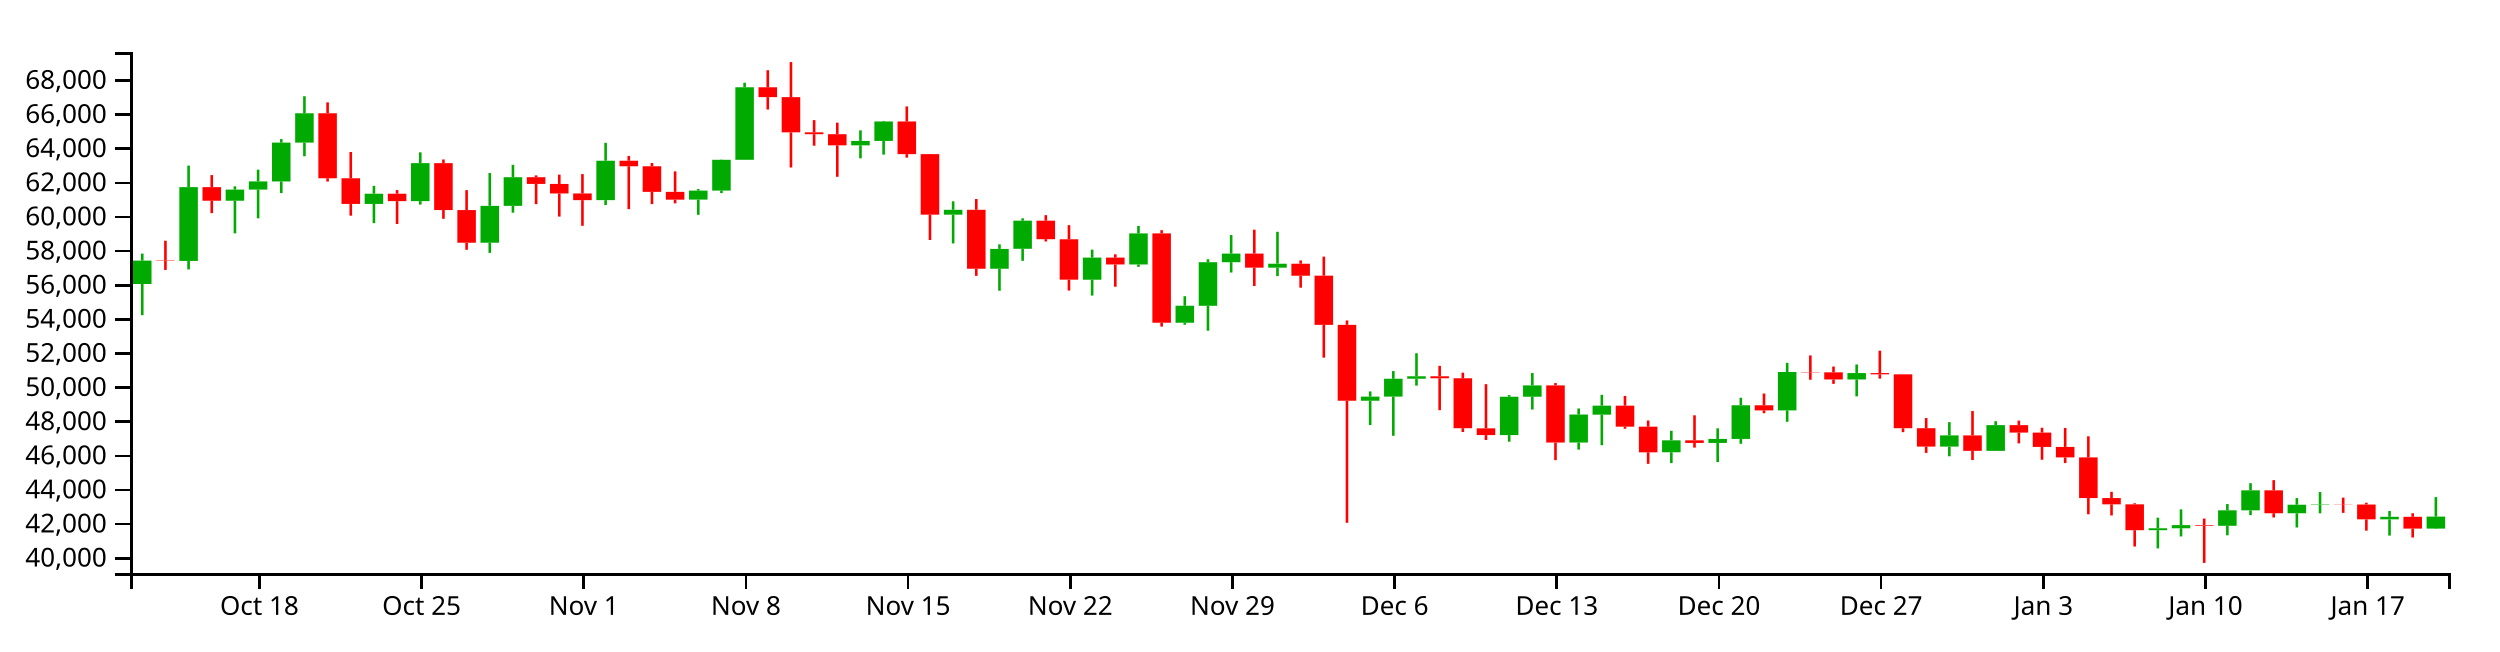
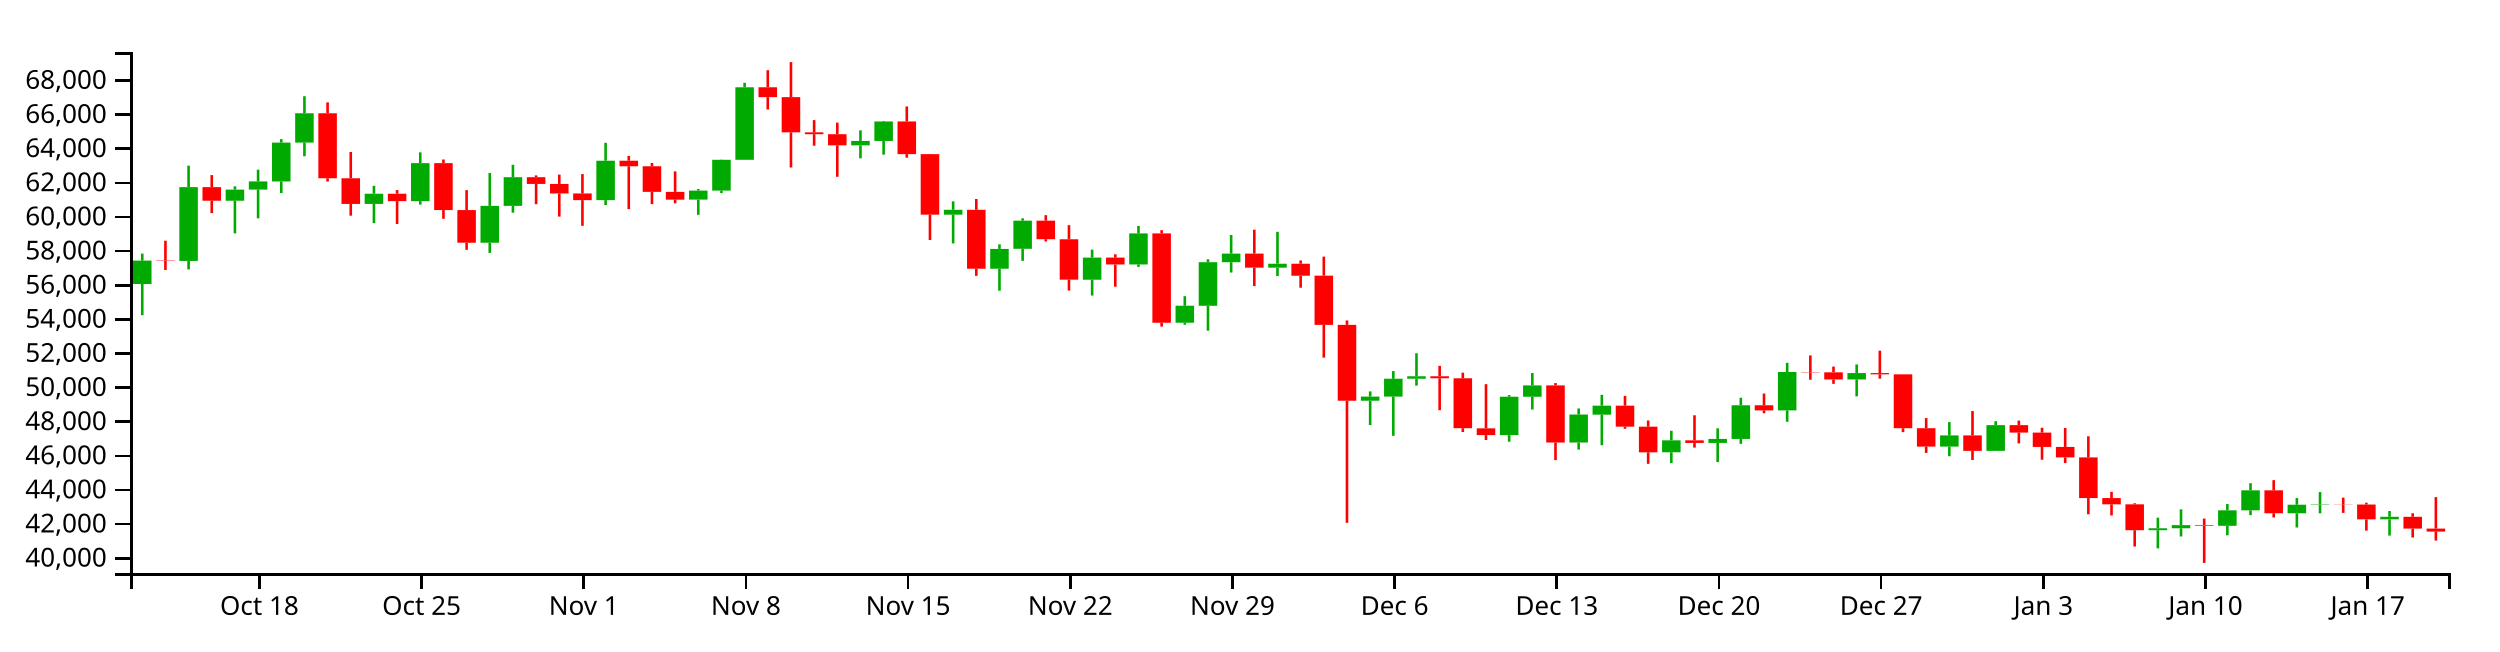
<svg xmlns="http://www.w3.org/2000/svg" version="1.1" width="960" height="250">
  <g transform="translate(50,20)">
    <style>.axis path,.axis line{fill:none;stroke:#000;shape-rendering:crispEdges;}path.candle{stroke:#000000;}path.candle.body{stroke-width:0;}path.candle.up{fill:#00AA00;stroke:#00AA00;}path.candle.down{fill:#FF0000;stroke:#FF0000;}</style>
    <g class="candlestick">
      <g class="data">
-         <path class="candle body up" d="M 1.068 89.045 l 7.117 0 L 8.185 80.068 l -7.117 0 L 1.068 89.045 M 18.86 80.193 l 7.117 0 L 25.978 51.858 l -7.117 0 L 18.86 80.193 M 36.653 57.079 l 7.117 0 L 43.77 52.802 l -7.117 0 L 36.653 57.079 M 45.55 52.802 l 7.117 0 L 52.667 49.647 l -7.117 0 L 45.55 52.802 M 54.446 49.675 l 7.117 0 L 61.563 34.769 l -7.117 0 L 54.446 49.675 M 63.343 34.769 l 7.117 0 L 70.46 23.494 l -7.117 0 L 63.343 34.769 M 90.032 58.307 l 7.117 0 L 97.149 54.385 l -7.117 0 L 90.032 58.307 M 107.825 57.232 l 7.117 0 L 114.942 42.643 l -7.117 0 L 107.825 57.232 M 134.514 73.212 l 7.117 0 L 141.631 59.043 l -7.117 0 L 134.514 73.212 M 143.411 59.043 l 7.117 0 L 150.528 48.049 l -7.117 0 L 143.411 59.043 M 178.996 56.846 l 7.117 0 L 186.114 41.718 l -7.117 0 L 178.996 56.846 M 214.582 56.656 l 7.117 0 L 221.699 53.18 l -7.117 0 L 214.582 56.656 M 223.479 53.18 l 7.117 0 L 230.596 41.367 l -7.117 0 L 223.479 53.18 M 232.375 41.367 l 7.117 0 L 239.492 13.505 l -7.117 0 L 232.375 41.367 M 276.857 35.806 l 7.117 0 L 283.974 34.117 l -7.117 0 L 276.857 35.806 M 285.754 34.117 l 7.117 0 L 292.871 26.654 l -7.117 0 L 285.754 34.117 M 312.443 62.43 l 7.117 0 L 319.56 60.556 l -7.117 0 L 312.443 62.43 M 330.236 83.183 l 7.117 0 L 337.353 75.578 l -7.117 0 L 330.236 83.183 M 339.132 75.546 l 7.117 0 L 346.25 64.733 l -7.117 0 L 339.132 75.546 M 365.822 87.427 l 7.117 0 L 372.939 78.926 l -7.117 0 L 365.822 87.427 M 383.615 81.567 l 7.117 0 L 390.732 69.628 l -7.117 0 L 383.615 81.567 M 401.407 103.94 l 7.117 0 L 408.525 97.405 l -7.117 0 L 401.407 103.94 M 410.304 97.435 l 7.117 0 L 417.421 80.672 l -7.117 0 L 410.304 97.435 M 419.2 80.672 l 7.117 0 L 426.317 77.387 l -7.117 0 L 419.2 80.672 M 436.993 82.797 l 7.117 0 L 444.11 81.267 l -7.117 0 L 436.993 82.797 M 472.579 133.892 l 7.117 0 L 479.696 132.294 l -7.117 0 L 472.579 133.892 M 481.475 132.294 l 7.117 0 L 488.593 125.443 l -7.117 0 L 481.475 132.294 M 490.372 125.443 l 7.117 0 L 497.489 124.479 l -7.117 0 L 490.372 125.443 M 525.958 147.074 l 7.117 0 L 533.075 132.335 l -7.117 0 L 525.958 147.074 M 534.854 132.335 l 7.117 0 L 541.971 127.985 l -7.117 0 L 534.854 132.335 M 552.647 149.943 l 7.117 0 L 559.764 139.194 l -7.117 0 L 552.647 149.943 M 561.543 139.235 l 7.117 0 L 568.661 135.775 l -7.117 0 L 561.543 139.235 M 588.233 153.67 l 7.117 0 L 595.35 149.08 l -7.117 0 L 588.233 153.67 M 606.026 150.084 l 7.117 0 L 613.143 148.557 l -7.117 0 L 606.026 150.084 M 614.922 148.557 l 7.117 0 L 622.039 135.612 l -7.117 0 L 614.922 148.557 M 632.715 137.589 l 7.117 0 L 639.832 122.842 l -7.117 0 L 632.715 137.589 M 659.404 125.72 l 7.117 0 L 666.521 123.257 l -7.117 0 L 659.404 125.72 M 694.99 151.503 l 7.117 0 L 702.107 147.203 l -7.117 0 L 694.99 151.503 M 712.783 153.126 l 7.117 0 L 719.9 143.26 l -7.117 0 L 712.783 153.126 M 775.058 183.597 l 7.117 0 L 782.175 182.855 l -7.117 0 L 775.058 183.597 M 783.954 182.855 l 7.117 0 L 791.072 181.643 l -7.117 0 L 783.954 182.855 M 801.747 181.919 l 7.117 0 L 808.864 175.978 l -7.117 0 L 801.747 181.919 M 810.644 175.978 l 7.117 0 L 817.761 168.289 l -7.117 0 L 810.644 175.978 M 828.437 177.098 l 7.117 0 L 835.554 173.811 l -7.117 0 L 828.437 177.098 M 837.333 173.811 l 7.117 0 L 844.45 173.652 l -7.117 0 L 837.333 173.811 M 864.022 179.435 l 7.117 0 L 871.14 178.449 l -7.117 0 L 864.022 179.435 M 881.815 182.984 l 7.117 0 L 888.932 178.368 l -7.117 0 L 881.815 182.984" />
-         <path class="candle body down" d="M 9.964 80.043 l 7.117 0 L 17.081 80.193 l -7.117 0 L 9.964 80.043 M 27.757 51.858 l 7.117 0 L 34.874 57.079 l -7.117 0 L 27.757 51.858 M 72.239 23.494 l 7.117 0 L 79.356 48.446 l -7.117 0 L 72.239 23.494 M 81.136 48.446 l 7.117 0 L 88.253 58.307 l -7.117 0 L 81.136 48.446 M 98.928 54.385 l 7.117 0 L 106.046 57.232 l -7.117 0 L 98.928 54.385 M 116.721 42.643 l 7.117 0 L 123.838 60.662 l -7.117 0 L 116.721 42.643 M 125.618 60.662 l 7.117 0 L 132.735 73.212 l -7.117 0 L 125.618 60.662 M 152.307 48.049 l 7.117 0 L 159.424 50.634 l -7.117 0 L 152.307 48.049 M 161.204 50.634 l 7.117 0 L 168.321 54.3 l -7.117 0 L 161.204 50.634 M 170.1 54.3 l 7.117 0 L 177.217 56.846 l -7.117 0 L 170.1 54.3 M 187.893 41.714 l 7.117 0 L 195.01 43.838 l -7.117 0 L 187.893 41.714 M 196.789 43.838 l 7.117 0 L 203.906 53.676 l -7.117 0 L 196.789 43.838 M 205.686 53.676 l 7.117 0 L 212.803 56.676 l -7.117 0 L 205.686 53.676 M 241.271 13.505 l 7.117 0 L 248.389 17.294 l -7.117 0 L 241.271 13.505 M 250.168 17.293 l 7.117 0 L 257.285 30.825 l -7.117 0 L 250.168 17.293 M 259.064 30.825 l 7.117 0 L 266.182 31.534 l -7.117 0 L 259.064 30.825 M 267.961 31.534 l 7.117 0 L 275.078 35.806 l -7.117 0 L 267.961 31.534 M 294.65 26.654 l 7.117 0 L 301.767 39.184 l -7.117 0 L 294.65 26.654 M 303.547 39.184 l 7.117 0 L 310.664 62.43 l -7.117 0 L 303.547 39.184 M 321.339 60.557 l 7.117 0 L 328.457 83.183 l -7.117 0 L 321.339 60.557 M 348.029 64.733 l 7.117 0 L 355.146 71.845 l -7.117 0 L 348.029 64.733 M 356.925 71.873 l 7.117 0 L 364.042 87.405 l -7.117 0 L 356.925 71.873 M 374.718 78.926 l 7.117 0 L 381.835 81.567 l -7.117 0 L 374.718 78.926 M 392.511 69.628 l 7.117 0 L 399.628 103.921 l -7.117 0 L 392.511 69.628 M 428.097 77.387 l 7.117 0 L 435.214 82.797 l -7.117 0 L 428.097 77.387 M 445.89 81.267 l 7.117 0 L 453.007 85.878 l -7.117 0 L 445.89 81.267 M 454.786 85.852 l 7.117 0 L 461.903 104.743 l -7.117 0 L 454.786 85.852 M 463.683 104.743 l 7.117 0 L 470.8 133.892 l -7.117 0 L 463.683 104.743 M 499.268 124.479 l 7.117 0 L 506.385 125.251 l -7.117 0 L 499.268 124.479 M 508.165 125.251 l 7.117 0 L 515.282 144.42 l -7.117 0 L 508.165 125.251 M 517.061 144.484 l 7.117 0 L 524.178 147.074 l -7.117 0 L 517.061 144.484 M 543.75 127.985 l 7.117 0 L 550.868 149.943 l -7.117 0 L 543.75 127.985 M 570.44 135.775 l 7.117 0 L 577.557 143.852 l -7.117 0 L 570.44 135.775 M 579.336 143.852 l 7.117 0 L 586.453 153.688 l -7.117 0 L 579.336 143.852 M 597.129 149.08 l 7.117 0 L 604.246 150.084 l -7.117 0 L 597.129 149.08 M 623.818 135.627 l 7.117 0 L 630.936 137.589 l -7.117 0 L 623.818 135.627 M 641.611 122.842 l 7.117 0 L 648.729 122.966 l -7.117 0 L 641.611 122.842 M 650.508 122.966 l 7.117 0 L 657.625 125.72 l -7.117 0 L 650.508 122.966 M 668.301 123.257 l 7.117 0 L 675.418 123.742 l -7.117 0 L 668.301 123.257 M 677.197 123.742 l 7.117 0 L 684.314 144.432 l -7.117 0 L 677.197 123.742 M 686.094 144.432 l 7.117 0 L 693.211 151.503 l -7.117 0 L 686.094 144.432 M 703.886 147.203 l 7.117 0 L 711.004 153.126 l -7.117 0 L 703.886 147.203 M 721.679 143.26 l 7.117 0 L 728.796 146.12 l -7.117 0 L 721.679 143.26 M 730.576 146.12 l 7.117 0 L 737.693 151.624 l -7.117 0 L 730.576 146.12 M 739.472 151.624 l 7.117 0 L 746.589 155.648 l -7.117 0 L 739.472 151.624 M 748.369 155.648 l 7.117 0 L 755.486 171.248 l -7.117 0 L 748.369 155.648 M 757.265 171.248 l 7.117 0 L 764.382 173.665 l -7.117 0 L 757.265 171.248 M 766.162 173.665 l 7.117 0 L 773.279 183.597 l -7.117 0 L 766.162 173.665 M 792.851 181.643 l 7.117 0 L 799.968 181.919 l -7.117 0 L 792.851 181.643 M 819.54 168.29 l 7.117 0 L 826.657 177.086 l -7.117 0 L 819.54 168.29 M 846.23 173.652 l 7.117 0 L 853.347 173.734 l -7.117 0 L 846.23 173.652 M 855.126 173.734 l 7.117 0 L 862.243 179.435 l -7.117 0 L 855.126 173.734 M 872.919 178.449 l 7.117 0 L 880.036 182.984 l -7.117 0 L 872.919 178.449" />
+         <path class="candle body up" d="M 1.068 89.045 l 7.117 0 L 8.185 80.068 l -7.117 0 L 1.068 89.045 M 18.86 80.193 l 7.117 0 L 25.978 51.858 l -7.117 0 L 18.86 80.193 M 36.653 57.079 l 7.117 0 L 43.77 52.802 l -7.117 0 L 36.653 57.079 M 45.55 52.802 l 7.117 0 L 52.667 49.647 l -7.117 0 L 45.55 52.802 M 54.446 49.675 l 7.117 0 L 61.563 34.769 l -7.117 0 L 54.446 49.675 M 63.343 34.769 l 7.117 0 L 70.46 23.494 l -7.117 0 L 63.343 34.769 M 90.032 58.307 l 7.117 0 L 97.149 54.385 l -7.117 0 L 90.032 58.307 M 107.825 57.232 l 7.117 0 L 114.942 42.643 l -7.117 0 L 107.825 57.232 M 134.514 73.212 l 7.117 0 L 141.631 59.043 l -7.117 0 L 134.514 73.212 M 143.411 59.043 l 7.117 0 L 150.528 48.049 l -7.117 0 L 143.411 59.043 M 178.996 56.846 l 7.117 0 L 186.114 41.718 l -7.117 0 L 178.996 56.846 M 214.582 56.656 l 7.117 0 L 221.699 53.18 l -7.117 0 L 214.582 56.656 M 223.479 53.18 l 7.117 0 L 230.596 41.367 l -7.117 0 L 223.479 53.18 M 232.375 41.367 l 7.117 0 L 239.492 13.505 l -7.117 0 L 232.375 41.367 M 276.857 35.806 l 7.117 0 L 283.974 34.117 l -7.117 0 L 276.857 35.806 M 285.754 34.117 l 7.117 0 L 292.871 26.654 l -7.117 0 L 285.754 34.117 M 312.443 62.43 l 7.117 0 L 319.56 60.556 l -7.117 0 L 312.443 62.43 M 330.236 83.183 l 7.117 0 L 337.353 75.578 l -7.117 0 L 330.236 83.183 M 339.132 75.546 l 7.117 0 L 346.25 64.733 l -7.117 0 L 339.132 75.546 M 365.822 87.427 l 7.117 0 L 372.939 78.926 l -7.117 0 L 365.822 87.427 M 383.615 81.567 l 7.117 0 L 390.732 69.628 l -7.117 0 L 383.615 81.567 M 401.407 103.94 l 7.117 0 L 408.525 97.405 l -7.117 0 L 401.407 103.94 M 410.304 97.435 l 7.117 0 L 417.421 80.672 l -7.117 0 L 410.304 97.435 M 419.2 80.672 l 7.117 0 L 426.317 77.387 l -7.117 0 L 419.2 80.672 M 436.993 82.797 l 7.117 0 L 444.11 81.267 l -7.117 0 L 436.993 82.797 M 472.579 133.892 l 7.117 0 L 479.696 132.294 l -7.117 0 L 472.579 133.892 M 481.475 132.294 l 7.117 0 L 488.593 125.443 l -7.117 0 L 481.475 132.294 M 490.372 125.443 l 7.117 0 L 497.489 124.479 l -7.117 0 L 490.372 125.443 M 525.958 147.074 l 7.117 0 L 533.075 132.335 l -7.117 0 L 525.958 147.074 M 534.854 132.335 l 7.117 0 L 541.971 127.985 l -7.117 0 L 534.854 132.335 M 552.647 149.943 l 7.117 0 L 559.764 139.194 l -7.117 0 L 552.647 149.943 M 561.543 139.235 l 7.117 0 L 568.661 135.775 l -7.117 0 L 561.543 139.235 M 588.233 153.67 l 7.117 0 L 595.35 149.08 l -7.117 0 L 588.233 153.67 M 606.026 150.084 l 7.117 0 L 613.143 148.557 l -7.117 0 L 606.026 150.084 M 614.922 148.557 l 7.117 0 L 622.039 135.612 l -7.117 0 L 614.922 148.557 M 632.715 137.589 l 7.117 0 L 639.832 122.842 l -7.117 0 L 632.715 137.589 M 659.404 125.72 l 7.117 0 L 666.521 123.257 l -7.117 0 L 659.404 125.72 M 694.99 151.503 l 7.117 0 L 702.107 147.203 l -7.117 0 L 694.99 151.503 M 712.783 153.126 l 7.117 0 L 719.9 143.26 l -7.117 0 L 712.783 153.126 M 775.058 183.597 l 7.117 0 L 782.175 182.855 l -7.117 0 L 775.058 183.597 M 783.954 182.855 l 7.117 0 L 791.072 181.643 l -7.117 0 L 783.954 182.855 M 801.747 181.919 l 7.117 0 L 808.864 175.978 l -7.117 0 L 801.747 181.919 M 810.644 175.978 l 7.117 0 L 817.761 168.289 l -7.117 0 L 810.644 175.978 M 828.437 177.098 l 7.117 0 L 835.554 173.811 l -7.117 0 L 828.437 177.098 M 837.333 173.811 l 7.117 0 L 844.45 173.652 l -7.117 0 L 837.333 173.811 M 864.022 179.435 l 7.117 0 L 871.14 178.449 l -7.117 0 L 864.022 179.435" />
+         <path class="candle body down" d="M 9.964 80.043 l 7.117 0 L 17.081 80.193 l -7.117 0 L 9.964 80.043 M 27.757 51.858 l 7.117 0 L 34.874 57.079 l -7.117 0 L 27.757 51.858 M 72.239 23.494 l 7.117 0 L 79.356 48.446 l -7.117 0 L 72.239 23.494 M 81.136 48.446 l 7.117 0 L 88.253 58.307 l -7.117 0 L 81.136 48.446 M 98.928 54.385 l 7.117 0 L 106.046 57.232 l -7.117 0 L 98.928 54.385 M 116.721 42.643 l 7.117 0 L 123.838 60.662 l -7.117 0 L 116.721 42.643 M 125.618 60.662 l 7.117 0 L 132.735 73.212 l -7.117 0 L 125.618 60.662 M 152.307 48.049 l 7.117 0 L 159.424 50.634 l -7.117 0 L 152.307 48.049 M 161.204 50.634 l 7.117 0 L 168.321 54.3 l -7.117 0 L 161.204 50.634 M 170.1 54.3 l 7.117 0 L 177.217 56.846 l -7.117 0 L 170.1 54.3 M 187.893 41.714 l 7.117 0 L 195.01 43.838 l -7.117 0 L 187.893 41.714 M 196.789 43.838 l 7.117 0 L 203.906 53.676 l -7.117 0 L 196.789 43.838 M 205.686 53.676 l 7.117 0 L 212.803 56.676 l -7.117 0 L 205.686 53.676 M 241.271 13.505 l 7.117 0 L 248.389 17.294 l -7.117 0 L 241.271 13.505 M 250.168 17.293 l 7.117 0 L 257.285 30.825 l -7.117 0 L 250.168 17.293 M 259.064 30.825 l 7.117 0 L 266.182 31.534 l -7.117 0 L 259.064 30.825 M 267.961 31.534 l 7.117 0 L 275.078 35.806 l -7.117 0 L 267.961 31.534 M 294.65 26.654 l 7.117 0 L 301.767 39.184 l -7.117 0 L 294.65 26.654 M 303.547 39.184 l 7.117 0 L 310.664 62.43 l -7.117 0 L 303.547 39.184 M 321.339 60.557 l 7.117 0 L 328.457 83.183 l -7.117 0 L 321.339 60.557 M 348.029 64.733 l 7.117 0 L 355.146 71.845 l -7.117 0 L 348.029 64.733 M 356.925 71.873 l 7.117 0 L 364.042 87.405 l -7.117 0 L 356.925 71.873 M 374.718 78.926 l 7.117 0 L 381.835 81.567 l -7.117 0 L 374.718 78.926 M 392.511 69.628 l 7.117 0 L 399.628 103.921 l -7.117 0 L 392.511 69.628 M 428.097 77.387 l 7.117 0 L 435.214 82.797 l -7.117 0 L 428.097 77.387 M 445.89 81.267 l 7.117 0 L 453.007 85.878 l -7.117 0 L 445.89 81.267 M 454.786 85.852 l 7.117 0 L 461.903 104.743 l -7.117 0 L 454.786 85.852 M 463.683 104.743 l 7.117 0 L 470.8 133.892 l -7.117 0 L 463.683 104.743 M 499.268 124.479 l 7.117 0 L 506.385 125.251 l -7.117 0 L 499.268 124.479 M 508.165 125.251 l 7.117 0 L 515.282 144.42 l -7.117 0 L 508.165 125.251 M 517.061 144.484 l 7.117 0 L 524.178 147.074 l -7.117 0 L 517.061 144.484 M 543.75 127.985 l 7.117 0 L 550.868 149.943 l -7.117 0 L 543.75 127.985 M 570.44 135.775 l 7.117 0 L 577.557 143.852 l -7.117 0 L 570.44 135.775 M 579.336 143.852 l 7.117 0 L 586.453 153.688 l -7.117 0 L 579.336 143.852 M 597.129 149.08 l 7.117 0 L 604.246 150.084 l -7.117 0 L 597.129 149.08 M 623.818 135.627 l 7.117 0 L 630.936 137.589 l -7.117 0 L 623.818 135.627 M 641.611 122.842 l 7.117 0 L 648.729 122.966 l -7.117 0 L 641.611 122.842 M 650.508 122.966 l 7.117 0 L 657.625 125.72 l -7.117 0 L 650.508 122.966 M 668.301 123.257 l 7.117 0 L 675.418 123.742 l -7.117 0 L 668.301 123.257 M 677.197 123.742 l 7.117 0 L 684.314 144.432 l -7.117 0 L 677.197 123.742 M 686.094 144.432 l 7.117 0 L 693.211 151.503 l -7.117 0 L 686.094 144.432 M 703.886 147.203 l 7.117 0 L 711.004 153.126 l -7.117 0 L 703.886 147.203 M 721.679 143.26 l 7.117 0 L 728.796 146.12 l -7.117 0 L 721.679 143.26 M 730.576 146.12 l 7.117 0 L 737.693 151.624 l -7.117 0 L 730.576 146.12 M 739.472 151.624 l 7.117 0 L 746.589 155.648 l -7.117 0 L 739.472 151.624 M 748.369 155.648 l 7.117 0 L 755.486 171.248 l -7.117 0 L 748.369 155.648 M 757.265 171.248 l 7.117 0 L 764.382 173.665 l -7.117 0 L 757.265 171.248 M 766.162 173.665 l 7.117 0 L 773.279 183.597 l -7.117 0 L 766.162 173.665 M 792.851 181.643 l 7.117 0 L 799.968 181.919 l -7.117 0 L 792.851 181.643 M 819.54 168.29 l 7.117 0 L 826.657 177.086 l -7.117 0 L 819.54 168.29 M 846.23 173.652 l 7.117 0 L 853.347 173.734 l -7.117 0 L 846.23 173.652 M 855.126 173.734 l 7.117 0 L 862.243 179.435 l -7.117 0 L 855.126 173.734 M 872.919 178.449 l 7.117 0 L 880.036 182.984 l -7.117 0 L 872.919 178.449 M 881.815 182.984 l 7.117 0 L 888.932 184.13 l -7.117 0 L 881.815 182.984" />
        <path class="candle body equal" />
-         <path class="candle wick up" d="M 4.626 77.382 L 4.626 80.068 M 4.626 89.045 L 4.626 101.034 M 22.419 43.598 L 22.419 51.858 M 22.419 80.193 L 22.419 83.456 M 40.212 51.557 L 40.212 52.802 M 40.212 57.079 L 40.212 69.611 M 49.108 45.153 L 49.108 49.647 M 49.108 52.802 L 49.108 63.835 M 58.005 33.423 L 58.005 34.769 M 58.005 49.675 L 58.005 54.153 M 66.901 16.951 L 66.901 23.494 M 66.901 34.769 L 66.901 40.005 M 93.591 51.365 L 93.591 54.385 M 93.591 58.307 L 93.591 65.685 M 111.383 38.503 L 111.383 42.643 M 111.383 57.232 L 111.383 58.557 M 138.073 46.442 L 138.073 59.043 M 138.073 73.212 L 138.073 77.1 M 146.969 43.291 L 146.969 48.049 M 146.969 59.043 L 146.969 61.671 M 182.555 34.838 L 182.555 41.718 M 182.555 56.846 L 182.555 58.723 M 218.141 52.591 L 218.141 53.18 M 218.141 56.656 L 218.141 62.489 M 227.037 41.283 L 227.037 41.367 M 227.037 53.18 L 227.037 54.149 M 235.934 11.781 L 235.934 13.505 M 235.934 41.367 L 235.934 41.367 M 280.416 30.055 L 280.416 34.117 M 280.416 35.806 L 280.416 40.799 M 289.312 26.448 L 289.312 26.654 M 289.312 34.117 L 289.312 39.384 M 316.002 57.311 L 316.002 60.556 M 316.002 62.43 L 316.002 73.477 M 333.794 73.824 L 333.794 75.578 M 333.794 83.183 L 333.794 91.646 M 342.691 63.832 L 342.691 64.733 M 342.691 75.546 L 342.691 80.16 M 369.38 75.855 L 369.38 78.926 M 369.38 87.427 L 369.38 93.5 M 387.173 66.755 L 387.173 69.628 M 387.173 81.567 L 387.173 82.473 M 404.966 93.743 L 404.966 97.405 M 404.966 103.94 L 404.966 104.685 M 413.862 79.557 L 413.862 80.672 M 413.862 97.435 L 413.862 107 M 422.759 70.247 L 422.759 77.387 M 422.759 80.672 L 422.759 84.657 M 440.552 69.017 L 440.552 81.267 M 440.552 82.797 L 440.552 86.024 M 476.138 130.31 L 476.138 132.294 M 476.138 133.892 L 476.138 143.23 M 485.034 122.5 L 485.034 125.443 M 485.034 132.294 L 485.034 147.34 M 493.93 115.651 L 493.93 124.479 M 493.93 125.443 L 493.93 128.078 M 529.516 131.708 L 529.516 132.335 M 529.516 147.074 L 529.516 149.627 M 538.413 123.247 L 538.413 127.985 M 538.413 132.335 L 538.413 137.262 M 556.206 136.854 L 556.206 139.194 M 556.206 149.943 L 556.206 152.647 M 565.102 131.614 L 565.102 135.775 M 565.102 139.235 L 565.102 150.963 M 591.791 145.424 L 591.791 149.08 M 591.791 153.67 L 591.791 157.823 M 609.584 144.473 L 609.584 148.557 M 609.584 150.084 L 609.584 157.438 M 618.481 132.735 L 618.481 135.612 M 618.481 148.557 L 618.481 150.419 M 636.273 119.329 L 636.273 122.842 M 636.273 137.589 L 636.273 141.964 M 662.963 119.952 L 662.963 123.257 M 662.963 125.72 L 662.963 132.191 M 698.549 142.098 L 698.549 147.203 M 698.549 151.503 L 698.549 155.202 M 716.341 141.74 L 716.341 143.26 M 716.341 153.126 L 716.341 153.182 M 778.617 178.79 L 778.617 182.855 M 778.617 183.597 L 778.617 190.578 M 787.513 175.601 L 787.513 181.643 M 787.513 182.855 L 787.513 185.998 M 805.306 173.549 L 805.306 175.978 M 805.306 181.919 L 805.306 185.546 M 814.202 165.542 L 814.202 168.289 M 814.202 175.978 L 814.202 177.808 M 831.995 171.263 L 831.995 173.811 M 831.995 177.098 L 831.995 182.552 M 840.892 168.962 L 840.892 173.652 M 840.892 173.811 L 840.892 177.12 M 867.581 176.229 L 867.581 178.449 M 867.581 179.435 L 867.581 185.67 M 885.374 170.895 L 885.374 178.368 M 885.374 182.984 L 885.374 183.116" style="stroke-width: 1px;" />
-         <path class="candle wick down" d="M 13.523 72.431 L 13.523 80.043 M 13.523 80.193 L 13.523 83.665 M 31.315 47.232 L 31.315 51.858 M 31.315 57.079 L 31.315 61.833 M 75.798 19.311 L 75.798 23.494 M 75.798 48.446 L 75.798 49.712 M 84.694 38.361 L 84.694 48.446 M 84.694 58.307 L 84.694 62.816 M 102.487 52.988 L 102.487 54.385 M 102.487 57.232 L 102.487 66.023 M 120.28 41.237 L 120.28 42.643 M 120.28 60.662 L 120.28 64.012 M 129.176 53.014 L 129.176 60.662 M 129.176 73.212 L 129.176 75.921 M 155.866 47.358 L 155.866 48.049 M 155.866 50.634 L 155.866 58.406 M 164.762 47.056 L 164.762 50.634 M 164.762 54.3 L 164.762 63.174 M 173.659 46.844 L 173.659 54.3 M 173.659 56.846 L 173.659 66.715 M 191.451 39.883 L 191.451 41.714 M 191.451 43.838 L 191.451 60.308 M 200.348 42.594 L 200.348 43.838 M 200.348 53.676 L 200.348 58.38 M 209.244 45.808 L 209.244 53.676 M 209.244 56.676 L 209.244 58.092 M 244.83 6.963 L 244.83 13.505 M 244.83 17.294 L 244.83 22.046 M 253.727 3.846 L 253.727 17.293 M 253.727 30.825 L 253.727 44.32 M 262.623 26.123 L 262.623 30.825 M 262.623 31.534 L 262.623 35.952 M 271.519 27.102 L 271.519 31.534 M 271.519 35.806 L 271.519 47.89 M 298.209 20.87 L 298.209 26.654 M 298.209 39.184 L 298.209 40.539 M 307.105 39.115 L 307.105 39.184 M 307.105 62.43 L 307.105 72.159 M 324.898 56.421 L 324.898 60.557 M 324.898 83.183 L 324.898 85.918 M 351.587 62.621 L 351.587 64.733 M 351.587 71.845 L 351.587 72.732 M 360.484 66.459 L 360.484 71.873 M 360.484 87.405 L 360.484 91.58 M 378.277 77.657 L 378.277 78.926 M 378.277 81.567 L 378.277 90.093 M 396.07 68.386 L 396.07 69.628 M 396.07 103.921 L 396.07 105.406 M 431.655 68.209 L 431.655 77.387 M 431.655 82.797 L 431.655 89.84 M 449.448 80.013 L 449.448 81.267 M 449.448 85.878 L 449.448 90.481 M 458.345 78.541 L 458.345 85.852 M 458.345 104.743 L 458.345 117.331 M 467.241 103.053 L 467.241 104.743 M 467.241 133.892 L 467.241 180.754 M 502.827 120.476 L 502.827 124.479 M 502.827 125.251 L 502.827 137.511 M 511.723 123.111 L 511.723 125.251 M 511.723 144.42 L 511.723 145.898 M 520.62 127.519 L 520.62 144.484 M 520.62 147.074 L 520.62 148.965 M 547.309 127.094 L 547.309 127.985 M 547.309 149.943 L 547.309 156.691 M 573.998 132.031 L 573.998 135.775 M 573.998 143.852 L 573.998 144.647 M 582.895 141.469 L 582.895 143.852 M 582.895 153.688 L 582.895 158.112 M 600.688 139.477 L 600.688 149.08 M 600.688 150.084 L 600.688 151.881 M 627.377 131.116 L 627.377 135.627 M 627.377 137.589 L 627.377 138.679 M 645.17 116.479 L 645.17 122.842 M 645.17 122.966 L 645.17 125.819 M 654.066 120.762 L 654.066 122.966 M 654.066 125.72 L 654.066 127.406 M 671.859 114.657 L 671.859 123.257 M 671.859 123.742 L 671.859 125.396 M 680.756 123.725 L 680.756 123.742 M 680.756 144.432 L 680.756 145.944 M 689.652 140.532 L 689.652 144.432 M 689.652 151.503 L 689.652 153.912 M 707.445 137.85 L 707.445 147.203 M 707.445 153.126 L 707.445 156.657 M 725.238 141.508 L 725.238 143.26 M 725.238 146.12 L 725.238 150.262 M 734.134 144.26 L 734.134 146.12 M 734.134 151.624 L 734.134 156.539 M 743.031 144.342 L 743.031 151.624 M 743.031 155.648 L 743.031 157.823 M 751.927 147.536 L 751.927 155.648 M 751.927 171.248 L 751.927 177.48 M 760.824 168.857 L 760.824 171.248 M 760.824 173.665 L 760.824 177.935 M 769.72 173.248 L 769.72 173.665 M 769.72 183.597 L 769.72 189.864 M 796.409 179.128 L 796.409 181.643 M 796.409 181.919 L 796.409 196.154 M 823.099 164.376 L 823.099 168.29 M 823.099 177.086 L 823.099 178.717 M 849.788 171.092 L 849.788 173.652 M 849.788 173.734 L 849.788 176.944 M 858.685 173.05 L 858.685 173.734 M 858.685 179.435 L 858.685 183.767 M 876.477 177.093 L 876.477 178.449 M 876.477 182.984 L 876.477 186.4" style="stroke-width: 1px;" />
+         <path class="candle wick up" d="M 4.626 77.382 L 4.626 80.068 M 4.626 89.045 L 4.626 101.034 M 22.419 43.598 L 22.419 51.858 M 22.419 80.193 L 22.419 83.456 M 40.212 51.557 L 40.212 52.802 M 40.212 57.079 L 40.212 69.611 M 49.108 45.153 L 49.108 49.647 M 49.108 52.802 L 49.108 63.835 M 58.005 33.423 L 58.005 34.769 M 58.005 49.675 L 58.005 54.153 M 66.901 16.951 L 66.901 23.494 M 66.901 34.769 L 66.901 40.005 M 93.591 51.365 L 93.591 54.385 M 93.591 58.307 L 93.591 65.685 M 111.383 38.503 L 111.383 42.643 M 111.383 57.232 L 111.383 58.557 M 138.073 46.442 L 138.073 59.043 M 138.073 73.212 L 138.073 77.1 M 146.969 43.291 L 146.969 48.049 M 146.969 59.043 L 146.969 61.671 M 182.555 34.838 L 182.555 41.718 M 182.555 56.846 L 182.555 58.723 M 218.141 52.591 L 218.141 53.18 M 218.141 56.656 L 218.141 62.489 M 227.037 41.283 L 227.037 41.367 M 227.037 53.18 L 227.037 54.149 M 235.934 11.781 L 235.934 13.505 M 235.934 41.367 L 235.934 41.367 M 280.416 30.055 L 280.416 34.117 M 280.416 35.806 L 280.416 40.799 M 289.312 26.448 L 289.312 26.654 M 289.312 34.117 L 289.312 39.384 M 316.002 57.311 L 316.002 60.556 M 316.002 62.43 L 316.002 73.477 M 333.794 73.824 L 333.794 75.578 M 333.794 83.183 L 333.794 91.646 M 342.691 63.832 L 342.691 64.733 M 342.691 75.546 L 342.691 80.16 M 369.38 75.855 L 369.38 78.926 M 369.38 87.427 L 369.38 93.5 M 387.173 66.755 L 387.173 69.628 M 387.173 81.567 L 387.173 82.473 M 404.966 93.743 L 404.966 97.405 M 404.966 103.94 L 404.966 104.685 M 413.862 79.557 L 413.862 80.672 M 413.862 97.435 L 413.862 107 M 422.759 70.247 L 422.759 77.387 M 422.759 80.672 L 422.759 84.657 M 440.552 69.017 L 440.552 81.267 M 440.552 82.797 L 440.552 86.024 M 476.138 130.31 L 476.138 132.294 M 476.138 133.892 L 476.138 143.23 M 485.034 122.5 L 485.034 125.443 M 485.034 132.294 L 485.034 147.34 M 493.93 115.651 L 493.93 124.479 M 493.93 125.443 L 493.93 128.078 M 529.516 131.708 L 529.516 132.335 M 529.516 147.074 L 529.516 149.627 M 538.413 123.247 L 538.413 127.985 M 538.413 132.335 L 538.413 137.262 M 556.206 136.854 L 556.206 139.194 M 556.206 149.943 L 556.206 152.647 M 565.102 131.614 L 565.102 135.775 M 565.102 139.235 L 565.102 150.963 M 591.791 145.424 L 591.791 149.08 M 591.791 153.67 L 591.791 157.823 M 609.584 144.473 L 609.584 148.557 M 609.584 150.084 L 609.584 157.438 M 618.481 132.735 L 618.481 135.612 M 618.481 148.557 L 618.481 150.419 M 636.273 119.329 L 636.273 122.842 M 636.273 137.589 L 636.273 141.964 M 662.963 119.952 L 662.963 123.257 M 662.963 125.72 L 662.963 132.191 M 698.549 142.098 L 698.549 147.203 M 698.549 151.503 L 698.549 155.202 M 716.341 141.74 L 716.341 143.26 M 716.341 153.126 L 716.341 153.182 M 778.617 178.79 L 778.617 182.855 M 778.617 183.597 L 778.617 190.578 M 787.513 175.601 L 787.513 181.643 M 787.513 182.855 L 787.513 185.998 M 805.306 173.549 L 805.306 175.978 M 805.306 181.919 L 805.306 185.546 M 814.202 165.542 L 814.202 168.289 M 814.202 175.978 L 814.202 177.808 M 831.995 171.263 L 831.995 173.811 M 831.995 177.098 L 831.995 182.552 M 840.892 168.962 L 840.892 173.652 M 840.892 173.811 L 840.892 177.12 M 867.581 176.229 L 867.581 178.449 M 867.581 179.435 L 867.581 185.67" style="stroke-width: 1px;" />
+         <path class="candle wick down" d="M 13.523 72.431 L 13.523 80.043 M 13.523 80.193 L 13.523 83.665 M 31.315 47.232 L 31.315 51.858 M 31.315 57.079 L 31.315 61.833 M 75.798 19.311 L 75.798 23.494 M 75.798 48.446 L 75.798 49.712 M 84.694 38.361 L 84.694 48.446 M 84.694 58.307 L 84.694 62.816 M 102.487 52.988 L 102.487 54.385 M 102.487 57.232 L 102.487 66.023 M 120.28 41.237 L 120.28 42.643 M 120.28 60.662 L 120.28 64.012 M 129.176 53.014 L 129.176 60.662 M 129.176 73.212 L 129.176 75.921 M 155.866 47.358 L 155.866 48.049 M 155.866 50.634 L 155.866 58.406 M 164.762 47.056 L 164.762 50.634 M 164.762 54.3 L 164.762 63.174 M 173.659 46.844 L 173.659 54.3 M 173.659 56.846 L 173.659 66.715 M 191.451 39.883 L 191.451 41.714 M 191.451 43.838 L 191.451 60.308 M 200.348 42.594 L 200.348 43.838 M 200.348 53.676 L 200.348 58.38 M 209.244 45.808 L 209.244 53.676 M 209.244 56.676 L 209.244 58.092 M 244.83 6.963 L 244.83 13.505 M 244.83 17.294 L 244.83 22.046 M 253.727 3.846 L 253.727 17.293 M 253.727 30.825 L 253.727 44.32 M 262.623 26.123 L 262.623 30.825 M 262.623 31.534 L 262.623 35.952 M 271.519 27.102 L 271.519 31.534 M 271.519 35.806 L 271.519 47.89 M 298.209 20.87 L 298.209 26.654 M 298.209 39.184 L 298.209 40.539 M 307.105 39.115 L 307.105 39.184 M 307.105 62.43 L 307.105 72.159 M 324.898 56.421 L 324.898 60.557 M 324.898 83.183 L 324.898 85.918 M 351.587 62.621 L 351.587 64.733 M 351.587 71.845 L 351.587 72.732 M 360.484 66.459 L 360.484 71.873 M 360.484 87.405 L 360.484 91.58 M 378.277 77.657 L 378.277 78.926 M 378.277 81.567 L 378.277 90.093 M 396.07 68.386 L 396.07 69.628 M 396.07 103.921 L 396.07 105.406 M 431.655 68.209 L 431.655 77.387 M 431.655 82.797 L 431.655 89.84 M 449.448 80.013 L 449.448 81.267 M 449.448 85.878 L 449.448 90.481 M 458.345 78.541 L 458.345 85.852 M 458.345 104.743 L 458.345 117.331 M 467.241 103.053 L 467.241 104.743 M 467.241 133.892 L 467.241 180.754 M 502.827 120.476 L 502.827 124.479 M 502.827 125.251 L 502.827 137.511 M 511.723 123.111 L 511.723 125.251 M 511.723 144.42 L 511.723 145.898 M 520.62 127.519 L 520.62 144.484 M 520.62 147.074 L 520.62 148.965 M 547.309 127.094 L 547.309 127.985 M 547.309 149.943 L 547.309 156.691 M 573.998 132.031 L 573.998 135.775 M 573.998 143.852 L 573.998 144.647 M 582.895 141.469 L 582.895 143.852 M 582.895 153.688 L 582.895 158.112 M 600.688 139.477 L 600.688 149.08 M 600.688 150.084 L 600.688 151.881 M 627.377 131.116 L 627.377 135.627 M 627.377 137.589 L 627.377 138.679 M 645.17 116.479 L 645.17 122.842 M 645.17 122.966 L 645.17 125.819 M 654.066 120.762 L 654.066 122.966 M 654.066 125.72 L 654.066 127.406 M 671.859 114.657 L 671.859 123.257 M 671.859 123.742 L 671.859 125.396 M 680.756 123.725 L 680.756 123.742 M 680.756 144.432 L 680.756 145.944 M 689.652 140.532 L 689.652 144.432 M 689.652 151.503 L 689.652 153.912 M 707.445 137.85 L 707.445 147.203 M 707.445 153.126 L 707.445 156.657 M 725.238 141.508 L 725.238 143.26 M 725.238 146.12 L 725.238 150.262 M 734.134 144.26 L 734.134 146.12 M 734.134 151.624 L 734.134 156.539 M 743.031 144.342 L 743.031 151.624 M 743.031 155.648 L 743.031 157.823 M 751.927 147.536 L 751.927 155.648 M 751.927 171.248 L 751.927 177.48 M 760.824 168.857 L 760.824 171.248 M 760.824 173.665 L 760.824 177.935 M 769.72 173.248 L 769.72 173.665 M 769.72 183.597 L 769.72 189.864 M 796.409 179.128 L 796.409 181.643 M 796.409 181.919 L 796.409 196.154 M 823.099 164.376 L 823.099 168.29 M 823.099 177.086 L 823.099 178.717 M 849.788 171.092 L 849.788 173.652 M 849.788 173.734 L 849.788 176.944 M 858.685 173.05 L 858.685 173.734 M 858.685 179.435 L 858.685 183.767 M 876.477 177.093 L 876.477 178.449 M 876.477 182.984 L 876.477 186.4 M 885.374 170.895 L 885.374 182.984 M 885.374 184.13 L 885.374 187.573" style="stroke-width: 1px;" />
        <path class="candle wick equal" style="stroke-width: 1px;" />
      </g>
    </g>
    <g class="x axis" transform="translate(0,200)" fill="none" font-size="10" font-family="sans-serif" text-anchor="middle">
      <path class="domain" stroke="#000" d="M0.5,6V0.5H890.5V6" />
      <g class="tick" opacity="1" transform="translate(49.10836,0)">
        <line stroke="#000" y2="6" x1="0.5" x2="0.5" />
        <text fill="#000" y="9" x="0.5" dy="0.71em">Oct 18</text>
      </g>
      <g class="tick" opacity="1" transform="translate(111.3834,0)">
        <line stroke="#000" y2="6" x1="0.5" x2="0.5" />
        <text fill="#000" y="9" x="0.5" dy="0.71em">Oct 25</text>
      </g>
      <g class="tick" opacity="1" transform="translate(173.6585,0)">
        <line stroke="#000" y2="6" x1="0.5" x2="0.5" />
        <text fill="#000" y="9" x="0.5" dy="0.71em">Nov  1</text>
      </g>
      <g class="tick" opacity="1" transform="translate(235.9336,0)">
        <line stroke="#000" y2="6" x1="0.5" x2="0.5" />
        <text fill="#000" y="9" x="0.5" dy="0.71em">Nov  8</text>
      </g>
      <g class="tick" opacity="1" transform="translate(298.2087,0)">
        <line stroke="#000" y2="6" x1="0.5" x2="0.5" />
        <text fill="#000" y="9" x="0.5" dy="0.71em">Nov 15</text>
      </g>
      <g class="tick" opacity="1" transform="translate(360.4838,0)">
        <line stroke="#000" y2="6" x1="0.5" x2="0.5" />
        <text fill="#000" y="9" x="0.5" dy="0.71em">Nov 22</text>
      </g>
      <g class="tick" opacity="1" transform="translate(422.7589,0)">
        <line stroke="#000" y2="6" x1="0.5" x2="0.5" />
        <text fill="#000" y="9" x="0.5" dy="0.71em">Nov 29</text>
      </g>
      <g class="tick" opacity="1" transform="translate(485.034,0)">
        <line stroke="#000" y2="6" x1="0.5" x2="0.5" />
        <text fill="#000" y="9" x="0.5" dy="0.71em">Dec  6</text>
      </g>
      <g class="tick" opacity="1" transform="translate(547.3091,0)">
        <line stroke="#000" y2="6" x1="0.5" x2="0.5" />
        <text fill="#000" y="9" x="0.5" dy="0.71em">Dec 13</text>
      </g>
      <g class="tick" opacity="1" transform="translate(609.5842,0)">
        <line stroke="#000" y2="6" x1="0.5" x2="0.5" />
        <text fill="#000" y="9" x="0.5" dy="0.71em">Dec 20</text>
      </g>
      <g class="tick" opacity="1" transform="translate(671.8593,0)">
        <line stroke="#000" y2="6" x1="0.5" x2="0.5" />
        <text fill="#000" y="9" x="0.5" dy="0.71em">Dec 27</text>
      </g>
      <g class="tick" opacity="1" transform="translate(734.1343,0)">
        <line stroke="#000" y2="6" x1="0.5" x2="0.5" />
        <text fill="#000" y="9" x="0.5" dy="0.71em">Jan  3</text>
      </g>
      <g class="tick" opacity="1" transform="translate(796.4094,0)">
        <line stroke="#000" y2="6" x1="0.5" x2="0.5" />
        <text fill="#000" y="9" x="0.5" dy="0.71em">Jan 10</text>
      </g>
      <g class="tick" opacity="1" transform="translate(858.6845,0)">
        <line stroke="#000" y2="6" x1="0.5" x2="0.5" />
        <text fill="#000" y="9" x="0.5" dy="0.71em">Jan 17</text>
      </g>
    </g>
    <g class="y axis" fill="none" font-size="10" font-family="sans-serif" text-anchor="end">
      <path class="domain" stroke="#000" d="M-6,200.5H0.5V0.5H-6" />
      <g class="tick" opacity="1" transform="translate(0,193.8606)">
        <line stroke="#000" x2="-6" y1="0.5" y2="0.5" />
        <text fill="#000" x="-9" y="0.5" dy="0.32em">40,000</text>
      </g>
      <g class="tick" opacity="1" transform="translate(0,180.7561)">
        <line stroke="#000" x2="-6" y1="0.5" y2="0.5" />
        <text fill="#000" x="-9" y="0.5" dy="0.32em">42,000</text>
      </g>
      <g class="tick" opacity="1" transform="translate(0,167.6517)">
        <line stroke="#000" x2="-6" y1="0.5" y2="0.5" />
        <text fill="#000" x="-9" y="0.5" dy="0.32em">44,000</text>
      </g>
      <g class="tick" opacity="1" transform="translate(0,154.5472)">
        <line stroke="#000" x2="-6" y1="0.5" y2="0.5" />
        <text fill="#000" x="-9" y="0.5" dy="0.32em">46,000</text>
      </g>
      <g class="tick" opacity="1" transform="translate(0,141.4428)">
        <line stroke="#000" x2="-6" y1="0.5" y2="0.5" />
        <text fill="#000" x="-9" y="0.5" dy="0.32em">48,000</text>
      </g>
      <g class="tick" opacity="1" transform="translate(0,128.3384)">
        <line stroke="#000" x2="-6" y1="0.5" y2="0.5" />
        <text fill="#000" x="-9" y="0.5" dy="0.32em">50,000</text>
      </g>
      <g class="tick" opacity="1" transform="translate(0,115.2339)">
        <line stroke="#000" x2="-6" y1="0.5" y2="0.5" />
        <text fill="#000" x="-9" y="0.5" dy="0.32em">52,000</text>
      </g>
      <g class="tick" opacity="1" transform="translate(0,102.1295)">
        <line stroke="#000" x2="-6" y1="0.5" y2="0.5" />
        <text fill="#000" x="-9" y="0.5" dy="0.32em">54,000</text>
      </g>
      <g class="tick" opacity="1" transform="translate(0,89.02503)">
        <line stroke="#000" x2="-6" y1="0.5" y2="0.5" />
        <text fill="#000" x="-9" y="0.5" dy="0.32em">56,000</text>
      </g>
      <g class="tick" opacity="1" transform="translate(0,75.92059)">
        <line stroke="#000" x2="-6" y1="0.5" y2="0.5" />
        <text fill="#000" x="-9" y="0.5" dy="0.32em">58,000</text>
      </g>
      <g class="tick" opacity="1" transform="translate(0,62.81614)">
        <line stroke="#000" x2="-6" y1="0.5" y2="0.5" />
        <text fill="#000" x="-9" y="0.5" dy="0.32em">60,000</text>
      </g>
      <g class="tick" opacity="1" transform="translate(0,49.7117)">
        <line stroke="#000" x2="-6" y1="0.5" y2="0.5" />
        <text fill="#000" x="-9" y="0.5" dy="0.32em">62,000</text>
      </g>
      <g class="tick" opacity="1" transform="translate(0,36.60726)">
        <line stroke="#000" x2="-6" y1="0.5" y2="0.5" />
        <text fill="#000" x="-9" y="0.5" dy="0.32em">64,000</text>
      </g>
      <g class="tick" opacity="1" transform="translate(0,23.50282)">
        <line stroke="#000" x2="-6" y1="0.5" y2="0.5" />
        <text fill="#000" x="-9" y="0.5" dy="0.32em">66,000</text>
      </g>
      <g class="tick" opacity="1" transform="translate(0,10.39838)">
        <line stroke="#000" x2="-6" y1="0.5" y2="0.5" />
        <text fill="#000" x="-9" y="0.5" dy="0.32em">68,000</text>
      </g>
      <text transform="rotate(-90)" y="6" dy=".71em" style="text-anchor: end;">Price ($)</text>
    </g>
  </g>
</svg>
